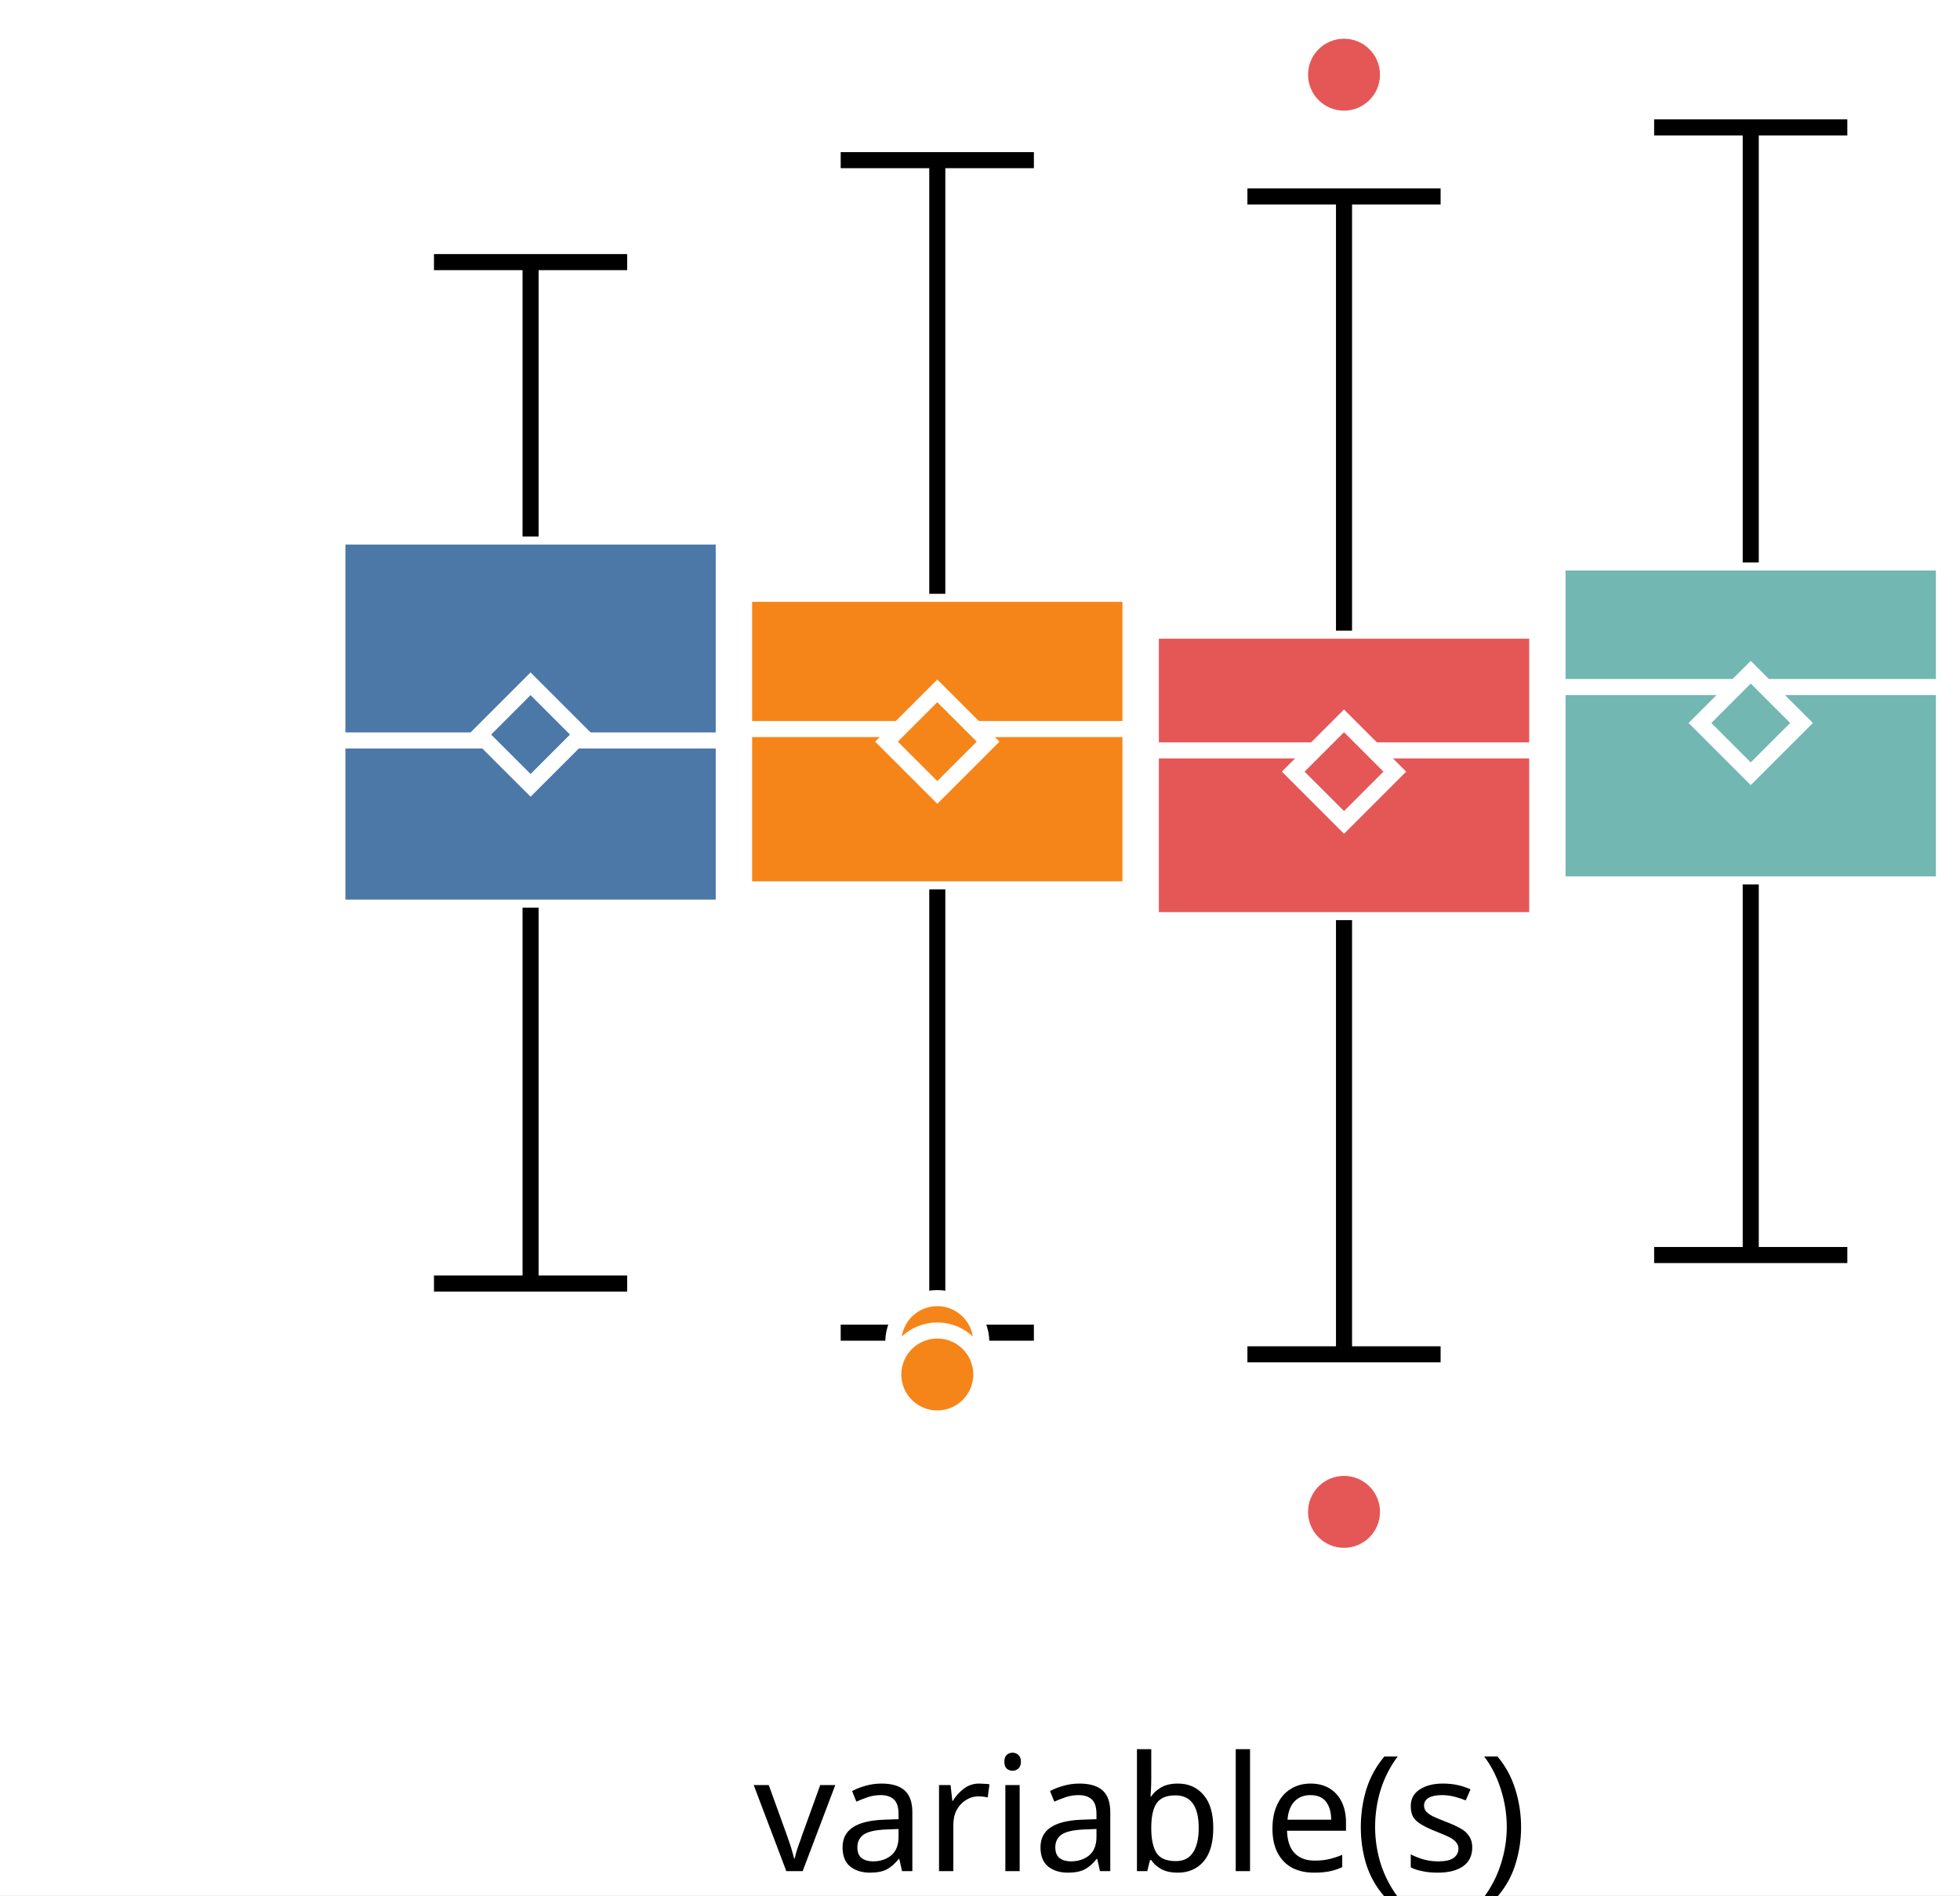
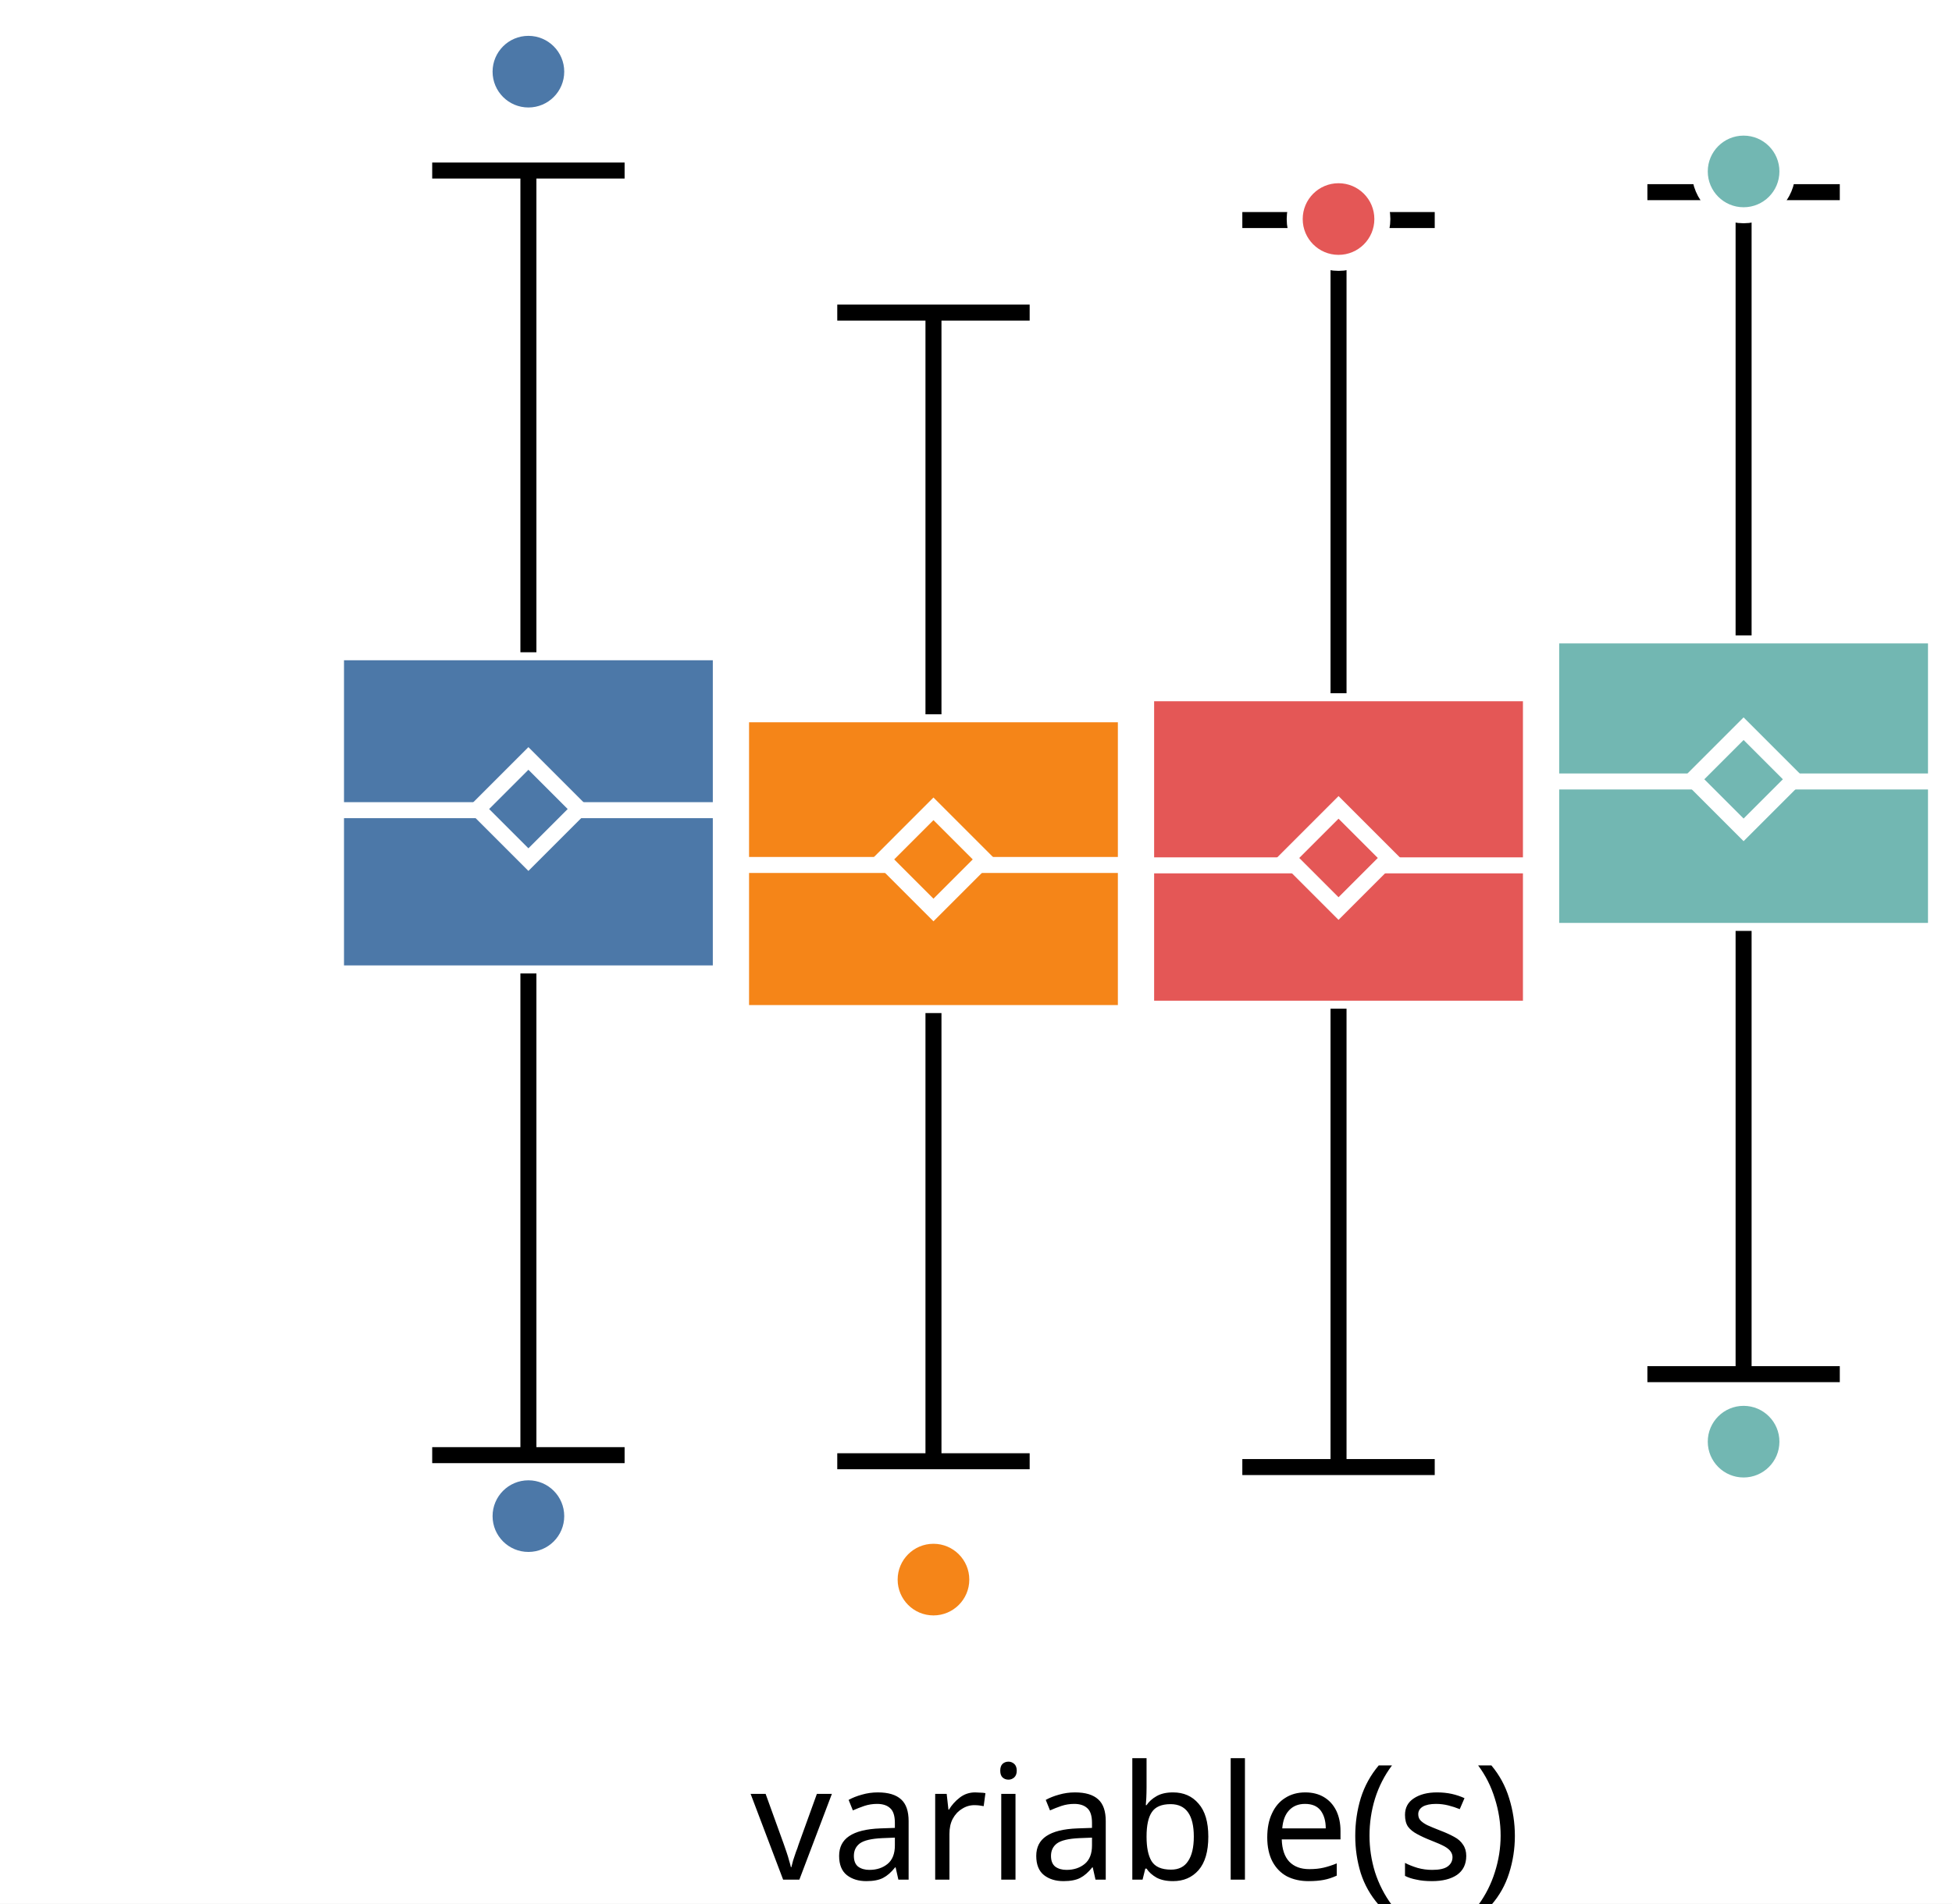
- <svg xmlns="http://www.w3.org/2000/svg" version="1.1" class="marks" width="122" height="118" viewBox="0 0 122 118">
-   <rect width="122" height="118" fill="white" />
-   <g fill="none" stroke-miterlimit="10" transform="translate(21,1)">
+ <svg xmlns="http://www.w3.org/2000/svg" version="1.1" class="marks" width="122" height="119" viewBox="0 0 122 119">
+   <rect width="122" height="119" fill="white" />
+   <g fill="none" stroke-miterlimit="10" transform="translate(21,2)">
    <g class="mark-group role-frame root" role="graphics-object" aria-roledescription="group mark container">
      <g transform="translate(0,0)">
        <path class="background" aria-hidden="true" d="M0,0h100v100h-100Z" />
        <g>
          <g class="mark-group role-axis" role="graphics-symbol" aria-roledescription="axis" aria-label="X-axis for a discrete scale with 1 value: variable(s)">
            <g transform="translate(0.5,100.5)">
              <path class="background" aria-hidden="true" d="M0,0h0v0h0Z" pointer-events="none" />
              <g>
                <g class="mark-rule role-axis-tick" pointer-events="none">
                  <line transform="translate(50,0)" x2="0" y2="5" stroke="white" stroke-width="1.01" opacity="1" />
                </g>
                <g class="mark-text role-axis-label" pointer-events="none">
                  <text text-anchor="middle" transform="translate(49.5,15)" font-family="sans-serif" font-size="10px" font-style="normal" font-weight="400" fill="black" opacity="1">variable(s)</text>
                </g>
              </g>
              <path class="foreground" aria-hidden="true" d="" pointer-events="none" display="none" />
            </g>
          </g>
-           <g class="mark-group role-axis" role="graphics-symbol" aria-roledescription="axis" aria-label="Y-axis for a linear scale with values from −4 to 3">
+           <g class="mark-group role-axis" role="graphics-symbol" aria-roledescription="axis" aria-label="Y-axis for a linear scale with values from −4 to 4">
            <g transform="translate(0.5,0.5)">
              <path class="background" aria-hidden="true" d="M0,0h0v0h0Z" pointer-events="none" />
              <g>
                <g class="mark-rule role-axis-tick" pointer-events="none">
-                   <line transform="translate(0,77)" x2="-5" y2="0" stroke="white" stroke-width="1.01" opacity="1" />
-                   <line transform="translate(0,46)" x2="-5" y2="0" stroke="white" stroke-width="1.01" opacity="1" />
-                   <line transform="translate(0,15)" x2="-5" y2="0" stroke="white" stroke-width="1.01" opacity="1" />
+                   <line transform="translate(0,79)" x2="-5" y2="0" stroke="white" stroke-width="1.01" opacity="1" />
+                   <line transform="translate(0,50)" x2="-5" y2="0" stroke="white" stroke-width="1.01" opacity="1" />
+                   <line transform="translate(0,21)" x2="-5" y2="0" stroke="white" stroke-width="1.01" opacity="1" />
                </g>
                <g class="mark-text role-axis-label" pointer-events="none">
-                   <text text-anchor="end" transform="translate(-7,79.92308)" font-family="sans-serif" font-size="10px" font-style="normal" font-weight="400" fill="white" opacity="1">−2</text>
-                   <text text-anchor="end" transform="translate(-7,49.15385)" font-family="sans-serif" font-size="10px" font-style="normal" font-weight="400" fill="white" opacity="1">0</text>
-                   <text text-anchor="end" transform="translate(-7,18.38462)" font-family="sans-serif" font-size="10px" font-style="normal" font-weight="400" fill="white" opacity="1">2</text>
+                   <text text-anchor="end" transform="translate(-7,81.57143)" font-family="sans-serif" font-size="10px" font-style="normal" font-weight="400" fill="white" opacity="1">−2</text>
+                   <text text-anchor="end" transform="translate(-7,53)" font-family="sans-serif" font-size="10px" font-style="normal" font-weight="400" fill="white" opacity="1">0</text>
+                   <text text-anchor="end" transform="translate(-7,24.42857)" font-family="sans-serif" font-size="10px" font-style="normal" font-weight="400" fill="white" opacity="1">2</text>
                </g>
              </g>
              <path class="foreground" aria-hidden="true" d="" pointer-events="none" display="none" />
            </g>
          </g>
          <g class="mark-group role-scope" role="graphics-object" aria-roledescription="group mark container">
            <g transform="translate(0,0)">
              <path class="background" aria-hidden="true" d="M0,0h0v0h0Z" />
              <g>
                <g class="mark-rect role-mark" role="graphics-symbol" aria-roledescription="rect mark container">
-                   <path d="M0,32.404h24.051v23.106h-24.051Z" fill="#4c78a8" stroke="white" stroke-width="1" opacity="1" />
-                   <path d="M25.316,35.971h24.051v18.401h-24.051Z" fill="#f58518" stroke="white" stroke-width="1" opacity="1" />
-                   <path d="M50.633,38.265h24.051v18.023h-24.051Z" fill="#e45756" stroke="white" stroke-width="1" opacity="1" />
-                   <path d="M75.949,34.018h24.051v20.049h-24.051Z" fill="#72b7b2" stroke="white" stroke-width="1" opacity="1" />
+                   <path d="M0,38.774h24.051v20.076h-24.051Z" fill="#4c78a8" stroke="white" stroke-width="1" opacity="1" />
+                   <path d="M25.316,42.651h24.051v18.678h-24.051Z" fill="#f58518" stroke="white" stroke-width="1" opacity="1" />
+                   <path d="M50.633,41.336h24.051v19.72h-24.051Z" fill="#e45756" stroke="white" stroke-width="1" opacity="1" />
+                   <path d="M75.949,37.721h24.051v18.472h-24.051Z" fill="#72b7b2" stroke="white" stroke-width="1" opacity="1" />
                </g>
                <g class="mark-rule role-mark" role="graphics-symbol" aria-roledescription="rule mark container">
-                   <line transform="translate(0,45.10283)" x2="24.051" y2="0" fill="#4c78a8" stroke="white" stroke-width="1" opacity="1" />
-                   <line transform="translate(25.31646,44.39033)" x2="24.051" y2="0" fill="#f58518" stroke="white" stroke-width="1" opacity="1" />
-                   <line transform="translate(50.63291,45.72005)" x2="24.051" y2="0" fill="#e45756" stroke="white" stroke-width="1" opacity="1" />
-                   <line transform="translate(75.94937,41.77526)" x2="24.051" y2="0" fill="#72b7b2" stroke="white" stroke-width="1" opacity="1" />
+                   <line transform="translate(0,48.64549)" x2="24.051" y2="0" fill="#4c78a8" stroke="white" stroke-width="1" opacity="1" />
+                   <line transform="translate(25.31646,52.07075)" x2="24.051" y2="0" fill="#f58518" stroke="white" stroke-width="1" opacity="1" />
+                   <line transform="translate(50.63291,52.09514)" x2="24.051" y2="0" fill="#e45756" stroke="white" stroke-width="1" opacity="1" />
+                   <line transform="translate(75.94937,46.85145)" x2="24.051" y2="0" fill="#72b7b2" stroke="white" stroke-width="1" opacity="1" />
                </g>
                <g class="mark-symbol role-mark" role="graphics-symbol" aria-roledescription="symbol mark container">
-                   <path transform="translate(12.02532,44.73524)" d="M-3.162,0L0,-3.162L3.162,0L0,3.162Z" fill="#4c78a8" stroke="white" stroke-width="1" opacity="1" />
-                   <path transform="translate(37.34177,45.1761)" d="M-3.162,0L0,-3.162L3.162,0L0,3.162Z" fill="#f58518" stroke="white" stroke-width="1" opacity="1" />
-                   <path transform="translate(62.65823,47.0428)" d="M-3.162,0L0,-3.162L3.162,0L0,3.162Z" fill="#e45756" stroke="white" stroke-width="1" opacity="1" />
-                   <path transform="translate(87.97468,44.01415)" d="M-3.162,0L0,-3.162L3.162,0L0,3.162Z" fill="#72b7b2" stroke="white" stroke-width="1" opacity="1" />
+                   <path transform="translate(12.02532,48.57433)" d="M-3.162,0L0,-3.162L3.162,0L0,3.162Z" fill="#4c78a8" stroke="white" stroke-width="1" opacity="1" />
+                   <path transform="translate(37.34177,51.72366)" d="M-3.162,0L0,-3.162L3.162,0L0,3.162Z" fill="#f58518" stroke="white" stroke-width="1" opacity="1" />
+                   <path transform="translate(62.65823,51.63398)" d="M-3.162,0L0,-3.162L3.162,0L0,3.162Z" fill="#e45756" stroke="white" stroke-width="1" opacity="1" />
+                   <path transform="translate(87.97468,46.71441)" d="M-3.162,0L0,-3.162L3.162,0L0,3.162Z" fill="#72b7b2" stroke="white" stroke-width="1" opacity="1" />
                </g>
                <g class="mark-rule role-mark" role="graphics-symbol" aria-roledescription="rule mark container">
-                   <line transform="translate(12.02532,55.51031)" x2="0" y2="23.404" fill="#4c78a8" stroke="black" stroke-width="1" stroke-dasharray="0" opacity="1" />
-                   <line transform="translate(37.34177,54.37158)" x2="0" y2="27.601" fill="#f58518" stroke="black" stroke-width="1" stroke-dasharray="0" opacity="1" />
-                   <line transform="translate(62.65823,56.28756)" x2="0" y2="27.034" fill="#e45756" stroke="black" stroke-width="1" stroke-dasharray="0" opacity="1" />
-                   <line transform="translate(87.97468,54.06661)" x2="0" y2="23.073" fill="#72b7b2" stroke="black" stroke-width="1" stroke-dasharray="0" opacity="1" />
+                   <line transform="translate(12.02532,58.85035)" x2="0" y2="30.114" fill="#4c78a8" stroke="black" stroke-width="1" stroke-dasharray="0" opacity="1" />
+                   <line transform="translate(37.34177,61.32899)" x2="0" y2="28.017" fill="#f58518" stroke="black" stroke-width="1" stroke-dasharray="0" opacity="1" />
+                   <line transform="translate(62.65823,61.05535)" x2="0" y2="28.654" fill="#e45756" stroke="black" stroke-width="1" stroke-dasharray="0" opacity="1" />
+                   <line transform="translate(87.97468,56.1932)" x2="0" y2="27.708" fill="#72b7b2" stroke="black" stroke-width="1" stroke-dasharray="0" opacity="1" />
                </g>
                <g class="mark-rule role-mark" role="graphics-symbol" aria-roledescription="rule mark container">
-                   <line transform="translate(12.02532,32.40405)" x2="0" y2="-17.084" fill="#4c78a8" stroke="black" stroke-width="1" stroke-dasharray="0" opacity="1" />
-                   <line transform="translate(37.34177,35.97077)" x2="0" y2="-27" fill="#f58518" stroke="black" stroke-width="1" stroke-dasharray="0" opacity="1" />
-                   <line transform="translate(62.65823,38.26484)" x2="0" y2="-27.034" fill="#e45756" stroke="black" stroke-width="1" stroke-dasharray="0" opacity="1" />
-                   <line transform="translate(87.97468,34.01759)" x2="0" y2="-27.086" fill="#72b7b2" stroke="black" stroke-width="1" stroke-dasharray="0" opacity="1" />
+                   <line transform="translate(12.02532,38.77447)" x2="0" y2="-30.114" fill="#4c78a8" stroke="black" stroke-width="1" stroke-dasharray="0" opacity="1" />
+                   <line transform="translate(37.34177,42.65124)" x2="0" y2="-25.11" fill="#f58518" stroke="black" stroke-width="1" stroke-dasharray="0" opacity="1" />
+                   <line transform="translate(62.65823,41.3355)" x2="0" y2="-29.58" fill="#e45756" stroke="black" stroke-width="1" stroke-dasharray="0" opacity="1" />
+                   <line transform="translate(87.97468,37.7209)" x2="0" y2="-27.708" fill="#72b7b2" stroke="black" stroke-width="1" stroke-dasharray="0" opacity="1" />
                </g>
                <g class="mark-rule role-mark lower_fence" role="graphics-symbol" aria-roledescription="rule mark container">
-                   <line transform="translate(6.012658,78.91432)" x2="12.025" y2="0" fill="#4c78a8" stroke="black" stroke-width="1" opacity="1" />
-                   <line transform="translate(31.32911,81.97279)" x2="12.025" y2="0" fill="#f58518" stroke="black" stroke-width="1" opacity="1" />
-                   <line transform="translate(56.64557,83.32164)" x2="12.025" y2="0" fill="#e45756" stroke="black" stroke-width="1" opacity="1" />
-                   <line transform="translate(81.96203,77.13957)" x2="12.025" y2="0" fill="#72b7b2" stroke="black" stroke-width="1" opacity="1" />
+                   <line transform="translate(6.012658,88.96418)" x2="12.025" y2="0" fill="#4c78a8" stroke="black" stroke-width="1" opacity="1" />
+                   <line transform="translate(31.32911,89.34563)" x2="12.025" y2="0" fill="#f58518" stroke="black" stroke-width="1" opacity="1" />
+                   <line transform="translate(56.64557,89.70937)" x2="12.025" y2="0" fill="#e45756" stroke="black" stroke-width="1" opacity="1" />
+                   <line transform="translate(81.96203,83.90163)" x2="12.025" y2="0" fill="#72b7b2" stroke="black" stroke-width="1" opacity="1" />
                </g>
                <g class="mark-rule role-mark upper_fence" role="graphics-symbol" aria-roledescription="rule mark container">
-                   <line transform="translate(6.012658,15.3197)" x2="12.025" y2="0" fill="#4c78a8" stroke="black" stroke-width="1" opacity="1" />
-                   <line transform="translate(31.32911,8.971142)" x2="12.025" y2="0" fill="#f58518" stroke="black" stroke-width="1" opacity="1" />
-                   <line transform="translate(56.64557,11.23075)" x2="12.025" y2="0" fill="#e45756" stroke="black" stroke-width="1" opacity="1" />
-                   <line transform="translate(81.96203,6.931653)" x2="12.025" y2="0" fill="#72b7b2" stroke="black" stroke-width="1" opacity="1" />
+                   <line transform="translate(6.012658,8.660641)" x2="12.025" y2="0" fill="#4c78a8" stroke="black" stroke-width="1" opacity="1" />
+                   <line transform="translate(31.32911,17.54124)" x2="12.025" y2="0" fill="#f58518" stroke="black" stroke-width="1" opacity="1" />
+                   <line transform="translate(56.64557,11.75573)" x2="12.025" y2="0" fill="#e45756" stroke="black" stroke-width="1" opacity="1" />
+                   <line transform="translate(81.96203,10.01246)" x2="12.025" y2="0" fill="#72b7b2" stroke="black" stroke-width="1" opacity="1" />
                </g>
              </g>
              <path class="foreground" aria-hidden="true" d="" display="none" />
            </g>
          </g>
          <g class="mark-group role-scope" role="graphics-object" aria-roledescription="group mark container">
            <g transform="translate(0,0)">
              <path class="background" aria-hidden="true" d="M0,0h0v0h0Z" />
              <g>
                <g class="mark-symbol role-mark" role="graphics-symbol" aria-roledescription="symbol mark container">
-                   <path transform="translate(37.34177,82.56118)" d="M2.739,0A2.739,2.739,0,1,1,-2.739,0A2.739,2.739,0,1,1,2.739,0" fill="#f58518" stroke="white" stroke-width="1" opacity="1" />
-                   <path transform="translate(37.34177,84.57682)" d="M2.739,0A2.739,2.739,0,1,1,-2.739,0A2.739,2.739,0,1,1,2.739,0" fill="#f58518" stroke="white" stroke-width="1" opacity="1" />
-                   <path transform="translate(62.65823,3.649718)" d="M2.739,0A2.739,2.739,0,1,1,-2.739,0A2.739,2.739,0,1,1,2.739,0" fill="#e45756" stroke="white" stroke-width="1" opacity="1" />
-                   <path transform="translate(62.65823,93.12964)" d="M2.739,0A2.739,2.739,0,1,1,-2.739,0A2.739,2.739,0,1,1,2.739,0" fill="#e45756" stroke="white" stroke-width="1" opacity="1" />
+                   <path transform="translate(12.02532,2.48016)" d="M2.739,0A2.739,2.739,0,1,1,-2.739,0A2.739,2.739,0,1,1,2.739,0" fill="#4c78a8" stroke="white" stroke-width="1" opacity="1" />
+                   <path transform="translate(12.02532,92.77596)" d="M2.739,0A2.739,2.739,0,1,1,-2.739,0A2.739,2.739,0,1,1,2.739,0" fill="#4c78a8" stroke="white" stroke-width="1" opacity="1" />
+                   <path transform="translate(37.34177,96.74421)" d="M2.739,0A2.739,2.739,0,1,1,-2.739,0A2.739,2.739,0,1,1,2.739,0" fill="#f58518" stroke="white" stroke-width="1" opacity="1" />
+                   <path transform="translate(62.65823,11.69286)" d="M2.739,0A2.739,2.739,0,1,1,-2.739,0A2.739,2.739,0,1,1,2.739,0" fill="#e45756" stroke="white" stroke-width="1" opacity="1" />
+                   <path transform="translate(87.97468,8.716764)" d="M2.739,0A2.739,2.739,0,1,1,-2.739,0A2.739,2.739,0,1,1,2.739,0" fill="#72b7b2" stroke="white" stroke-width="1" opacity="1" />
+                   <path transform="translate(87.97468,88.1216)" d="M2.739,0A2.739,2.739,0,1,1,-2.739,0A2.739,2.739,0,1,1,2.739,0" fill="#72b7b2" stroke="white" stroke-width="1" opacity="1" />
                </g>
              </g>
              <path class="foreground" aria-hidden="true" d="" display="none" />
            </g>
          </g>
        </g>
        <path class="foreground" aria-hidden="true" d="" display="none" />
      </g>
    </g>
  </g>
</svg>
